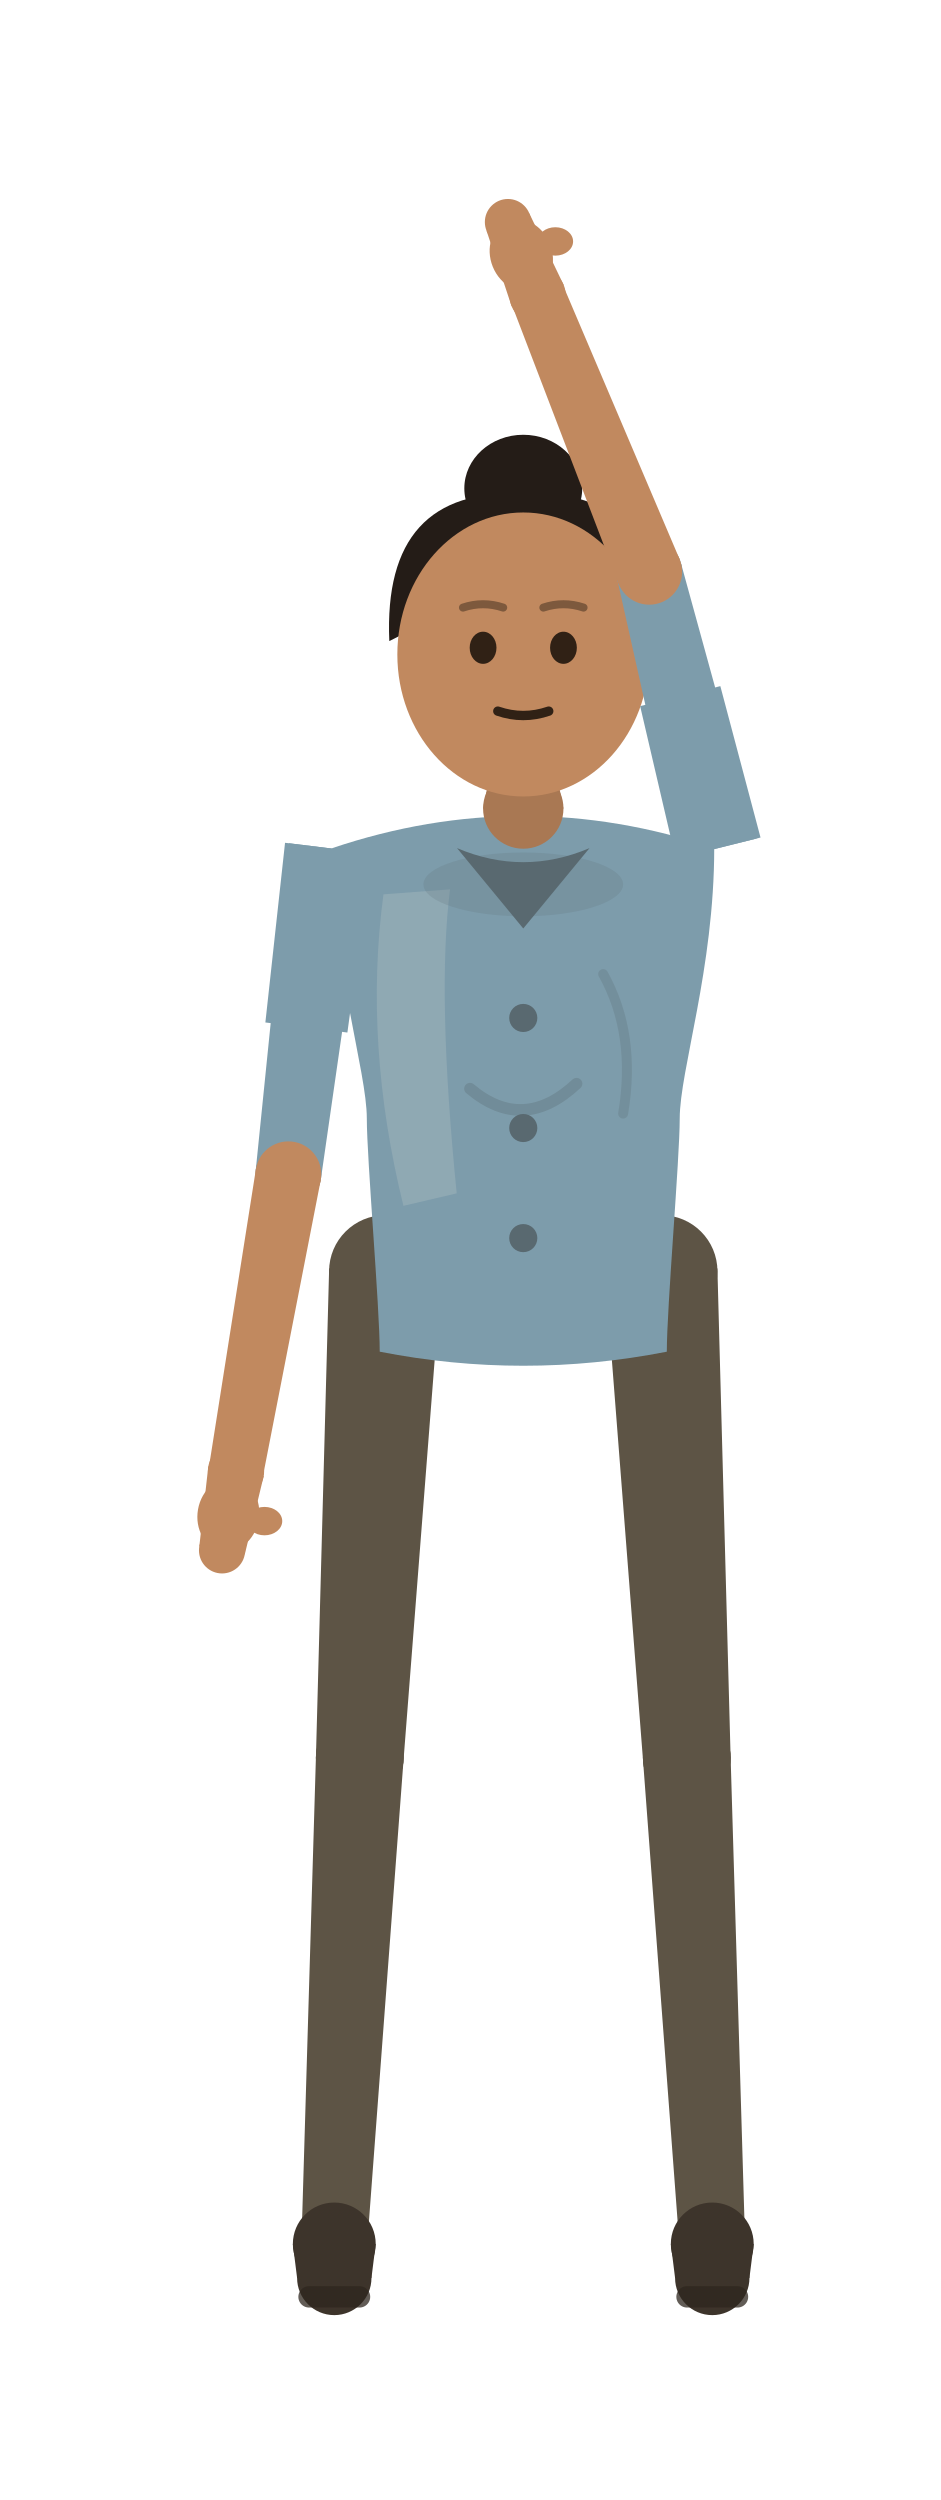
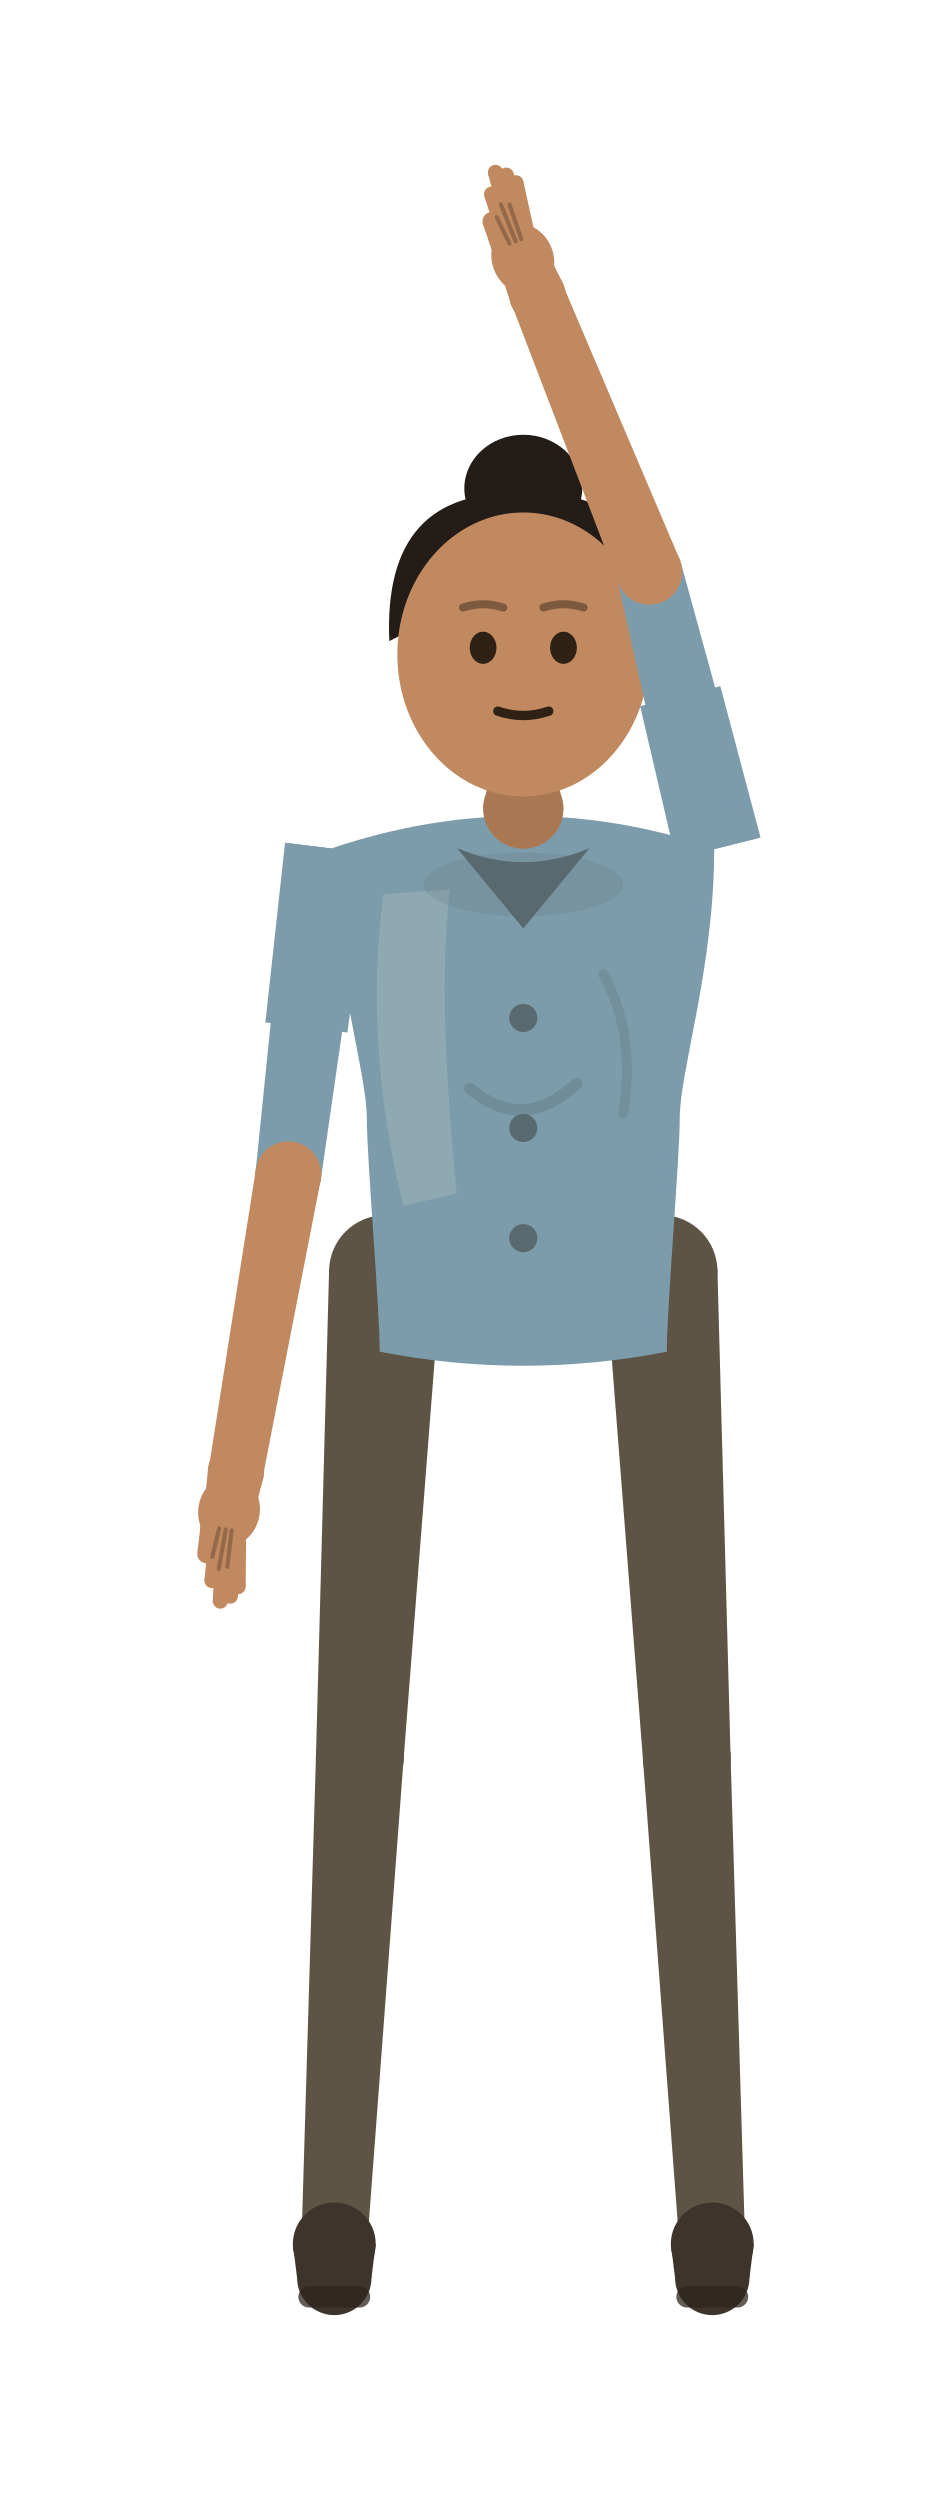
<svg xmlns="http://www.w3.org/2000/svg" class="nex-paperbook-figure" viewBox="-257.8 -626.34 463.2 1231.68" role="img" aria-label="Paperbook character">
  <g class="pb-figure" data-view-axis="front">
    <g class="pb-limb" fill="#5d5445">
      <path d="M -95.64 -1.45 L -102.13 238.54 L -58.99 240.8 L -40.36 1.45 Z" />
      <circle cx="-68" cy="0" r="27.67" />
      <circle cx="-80.56" cy="239.67" r="21.6" />
    </g>
    <g class="pb-limb" fill="#5d5445">
      <path d="M 40.36 1.45 L 58.99 240.8 L 102.13 238.54 L 95.64 -1.45 Z" />
      <circle cx="68" cy="0" r="27.67" />
      <circle cx="80.56" cy="239.67" r="21.6" />
    </g>
    <g class="pb-top" fill="#7d9cab">
      <path d="M -94.08 -208.5 Q 0 -240.18 94.08 -208.5 C 94.08 -149.1 77.08 -99 77.08 -75.24 C 77.08 -55.44 70.72 17.82 70.72 39.6 Q 0 53.46 -70.72 39.6 C -70.72 17.82 -77.08 -55.44 -77.08 -75.24 C -77.08 -99 -94.08 -149.1 -94.08 -208.5 Z" />
    </g>
    <g class="pb-fold" fill="#a1b5bb">
      <path d="M -68.88 -185.72 Q -78.72 -112.07 -59.04 -32.27 L -32.8 -38.41 Q -42.64 -136.62 -36.08 -188.18 Z" opacity="0.5" />
    </g>
    <g class="pb-fold" fill="none">
      <path d="M -26.24 -89.97 Q 0 -67.87 26.24 -92.43" fill="none" stroke="#60747c" stroke-width="5.74" stroke-linecap="round" opacity="0.4" />
    </g>
    <g class="pb-fold" fill="none">
      <path d="M 39.36 -146.44 Q 55.76 -116.98 49.2 -77.7" fill="none" stroke="#60747c" stroke-width="4.92" stroke-linecap="round" opacity="0.32" />
    </g>
    <g class="pb-fold" fill="#60747c">
      <ellipse cx="0" cy="-190.63" rx="49.2" ry="15.73" opacity="0.22" />
    </g>
    <g class="pb-trim" fill="#596970">
      <path d="M -32.64 -208.5 L 0 -168.9 L 32.64 -208.5 Q 0 -194.64 -32.64 -208.5 Z" />
    </g>
    <g class="pb-trim" fill="#596970">
      <circle cx="0" cy="-124.82" r="6.93" />
      <circle cx="0" cy="-70.59" r="6.93" />
      <circle cx="0" cy="-16.36" r="6.93" />
    </g>
    <g class="pb-neck" fill="#a97853">
      <path d="M -16.5 -244.5 L -19.8 -228 L 19.8 -228 L 16.5 -244.5 Z" />
      <circle cx="0" cy="-244.5" r="16.5" />
      <circle cx="0" cy="-228" r="19.8" />
    </g>
    <g class="pb-hair" fill="#241c17">
      <path d="M -66 -310.5 Q -69.3 -386.4 0 -383.1 Q 69.3 -386.4 66 -310.5 Q 0 -344.82 -66 -310.5 Z" />
      <ellipse cx="0" cy="-385.74" rx="29.04" ry="26.4" />
    </g>
    <g class="pb-head" fill="#c1895f">
      <ellipse cx="0" cy="-303.9" rx="62.04" ry="69.96" />
    </g>
    <g class="pb-face">
      <path d="M 9.9 -327 Q 19.8 -330.3 29.7 -327" fill="none" stroke="#7d593d" stroke-width="3.96" stroke-linecap="round" />
      <path d="M -29.7 -327 Q -19.8 -330.3 -9.9 -327" fill="none" stroke="#7d593d" stroke-width="3.96" stroke-linecap="round" />
      <ellipse cx="19.8" cy="-307.2" rx="6.6" ry="7.92" fill="#302115" />
      <ellipse cx="-19.8" cy="-307.2" rx="6.6" ry="7.92" fill="#302115" />
      <path d="M -12.54 -275.98 Q 0 -271.67 12.54 -275.98" fill="none" stroke="#302115" stroke-width="4.62" stroke-linecap="round" />
    </g>
    <g class="pb-limb" fill="#7d9cab">
      <path d="M -115.43 -210.89 L -131.81 -49.78 L -99.65 -45.83 L -76.57 -206.11 Z" />
      <circle cx="-115.73" cy="-47.81" r="16.2" />
    </g>
    <g class="pb-sleeve" fill="#7d9cab">
      <path d="M -117.37 -211.12 L -127.06 -122.6 L -86.65 -117.64 L -74.63 -205.88 Z" />
    </g>
    <g class="pb-limb" fill="#5d5445">
      <path d="M -102.13 238.54 L -109.29 478.35 L -76.94 480.04 L -58.99 240.8 Z" />
      <circle cx="-80.56" cy="239.67" r="21.6" />
      <circle cx="-93.11" cy="479.2" r="16.2" />
    </g>
    <g class="pb-limb" fill="#5d5445">
      <path d="M 58.99 240.8 L 76.94 480.04 L 109.29 478.35 L 102.13 238.54 Z" />
      <circle cx="80.56" cy="239.67" r="21.6" />
      <circle cx="93.11" cy="479.2" r="16.2" />
    </g>
    <g class="pb-limb" fill="#c1895f">
      <path d="M -131.68 -50.62 L -154.82 96.13 L -128.23 100.82 L -99.78 -44.99 Z" />
      <circle cx="-115.73" cy="-47.81" r="16.2" />
      <circle cx="-141.52" cy="98.48" r="13.5" />
    </g>
    <g class="pb-hand" fill="#c1895f">
-       <path d="M -155.17 96.07 L -159.6 135.51 L -137.2 139.46 L -127.88 100.88 Z" />
+       <path d="M -155.17 96.07 L -157.17 115.83 L -132.76 120.13 L -127.88 100.88 Z" />
      <circle cx="-141.52" cy="98.48" r="13.85" />
-       <circle cx="-148.4" cy="137.49" r="11.37" />
-       <ellipse cx="-145.31" cy="119.93" rx="18.08" ry="15.16" transform="rotate(100 -145.31 119.93)" />
-       <ellipse cx="-127.5" cy="123.07" rx="8.75" ry="7" />
+       <circle cx="-144.96" cy="117.98" r="12.39" />
+       <ellipse cx="-144.96" cy="117.98" rx="17.5" ry="15.16" transform="rotate(100 -144.96 117.98)" />
+       <path d="M -158.95 124.82 L -160.54 138.25 L -151.4 140.14 L -147.53 127.18 Z" />
+       <circle cx="-153.24" cy="126" r="5.83" />
+       <circle cx="-155.97" cy="139.2" r="4.67" />
+       <path d="M -154.43 125.96 L -157.08 151.86 L -149.68 152.89 L -145.18 127.24 Z" />
+       <circle cx="-149.81" cy="126.6" r="4.67" />
+       <circle cx="-153.38" cy="152.37" r="3.73" />
+       <path d="M -151.24 126.82 L -152.99 162.19 L -145.54 162.75 L -141.93 127.53 Z" />
+       <circle cx="-146.58" cy="127.17" r="4.67" />
+       <circle cx="-149.26" cy="162.47" r="3.73" />
+       <path d="M -148.35 127.59 L -148.07 159.94 L -140.61 160.09 L -139.02 127.78 Z" />
+       <circle cx="-143.68" cy="127.68" r="4.67" />
+       <circle cx="-144.34" cy="160.02" r="3.73" />
+       <path d="M -145.88 128.24 L -144.22 155.45 L -136.76 155.25 L -136.55 128 Z" />
+       <circle cx="-141.21" cy="128.12" r="4.67" />
+       <circle cx="-140.49" cy="155.35" r="3.73" />
+     </g>
+     <g class="pb-detail" fill="none">
+       <path d="M -149.81 126.6 L -153.22 140.68" fill="none" stroke="#664933" stroke-width="2.04" stroke-linecap="round" opacity="0.5" />
+       <path d="M -146.58 127.17 L -150.01 146.58" fill="none" stroke="#664933" stroke-width="2.04" stroke-linecap="round" opacity="0.5" />
+       <path d="M -143.68 127.68 L -145.8 145.57" fill="none" stroke="#664933" stroke-width="2.04" stroke-linecap="round" opacity="0.5" />
    </g>
    <g class="pb-foot" fill="#3d342b">
      <path d="M -113.53 479.2 L -111.43 495.94 L -74.79 495.94 L -72.7 479.2 Z" />
      <circle cx="-93.11" cy="479.2" r="20.41" />
      <circle cx="-93.11" cy="495.94" r="18.32" />
    </g>
    <g class="pb-foot" fill="#2e261e">
      <path d="M -105.53 505.25 L -80.69 505.25" stroke="#2e261e" stroke-width="10.56" stroke-linecap="round" fill="none" opacity="0.75" />
    </g>
    <g class="pb-foot" fill="#3d342b">
      <path d="M 72.7 479.2 L 74.79 495.94 L 111.43 495.94 L 113.53 479.2 Z" />
      <circle cx="93.11" cy="479.2" r="20.41" />
      <circle cx="93.11" cy="495.94" r="18.32" />
    </g>
    <g class="pb-foot" fill="#2e261e">
      <path d="M 80.69 505.25 L 105.53 505.25" stroke="#2e261e" stroke-width="10.56" stroke-linecap="round" fill="none" opacity="0.75" />
    </g>
    <g class="pb-limb" fill="#7d9cab">
      <path d="M 114.99 -213.24 L 77.78 -348.55 L 46.34 -340.71 L 77.01 -203.76 Z" />
      <circle cx="62.06" cy="-344.63" r="16.2" />
    </g>
    <g class="pb-sleeve" fill="#7d9cab">
      <path d="M 116.89 -213.71 L 97.09 -288.3 L 57.58 -278.45 L 75.11 -203.29 Z" />
    </g>
    <g class="pb-limb" fill="#c1895f">
      <path d="M 77.08 -350.7 L 19.61 -485.72 L -5.42 -475.61 L 47.04 -338.56 Z" />
      <circle cx="62.06" cy="-344.63" r="16.2" />
      <circle cx="7.1" cy="-480.67" r="13.5" />
    </g>
    <g class="pb-hand" fill="#c1895f">
-       <path d="M 19.94 -485.86 L 2.98 -521.2 L -18.1 -512.68 L -5.75 -475.48 Z" />
+       <path d="M 19.94 -485.86 L 11.26 -503.45 L -11.72 -494.16 L -5.75 -475.48 Z" />
      <circle cx="7.1" cy="-480.67" r="13.85" />
-       <circle cx="-7.56" cy="-516.94" r="11.37" />
-       <ellipse cx="-0.97" cy="-500.62" rx="18.08" ry="15.16" transform="rotate(-112 -0.97 -500.62)" />
-       <ellipse cx="15.8" cy="-507.39" rx="8.75" ry="7" />
+       <circle cx="-0.23" cy="-498.81" r="12.39" />
+       <ellipse cx="-0.23" cy="-498.81" rx="17.5" ry="15.16" transform="rotate(-112 -0.23 -498.81)" />
+       <path d="M -4.66 -507.27 L -11.13 -519.14 L -19.68 -515.39 L -15.34 -502.58 Z" />
+       <circle cx="-10" cy="-504.92" r="5.83" />
+       <circle cx="-15.41" cy="-517.27" r="4.67" />
+       <path d="M -2.37 -507.82 L -12.1 -531.96 L -19.12 -529.42 L -11.15 -504.64 Z" />
+       <circle cx="-6.76" cy="-506.23" r="4.67" />
+       <circle cx="-15.61" cy="-530.69" r="3.73" />
+       <path d="M 0.75 -508.77 L -10.11 -542.48 L -17.27 -540.38 L -8.2 -506.14 Z" />
+       <circle cx="-3.73" cy="-507.46" r="4.67" />
+       <circle cx="-13.69" cy="-541.43" r="3.73" />
+       <path d="M 3.55 -509.62 L -4.73 -540.9 L -12 -539.2 L -5.54 -507.5 Z" />
+       <circle cx="-1" cy="-508.56" r="4.67" />
+       <circle cx="-8.36" cy="-540.05" r="3.73" />
+       <path d="M 5.92 -510.35 L 0.04 -536.96 L -7.3 -535.61 L -3.26 -508.65 Z" />
+       <circle cx="1.33" cy="-509.5" r="4.67" />
+       <circle cx="-3.63" cy="-536.29" r="3.73" />
+     </g>
+     <g class="pb-detail" fill="none">
+       <path d="M -6.76 -506.23 L -13.03 -519.3" fill="none" stroke="#664933" stroke-width="2.04" stroke-linecap="round" opacity="0.5" />
+       <path d="M -3.73 -507.46 L -11.11 -525.73" fill="none" stroke="#664933" stroke-width="2.04" stroke-linecap="round" opacity="0.5" />
+       <path d="M -1 -508.56 L -6.78 -525.61" fill="none" stroke="#664933" stroke-width="2.04" stroke-linecap="round" opacity="0.5" />
    </g>
  </g>
</svg>
